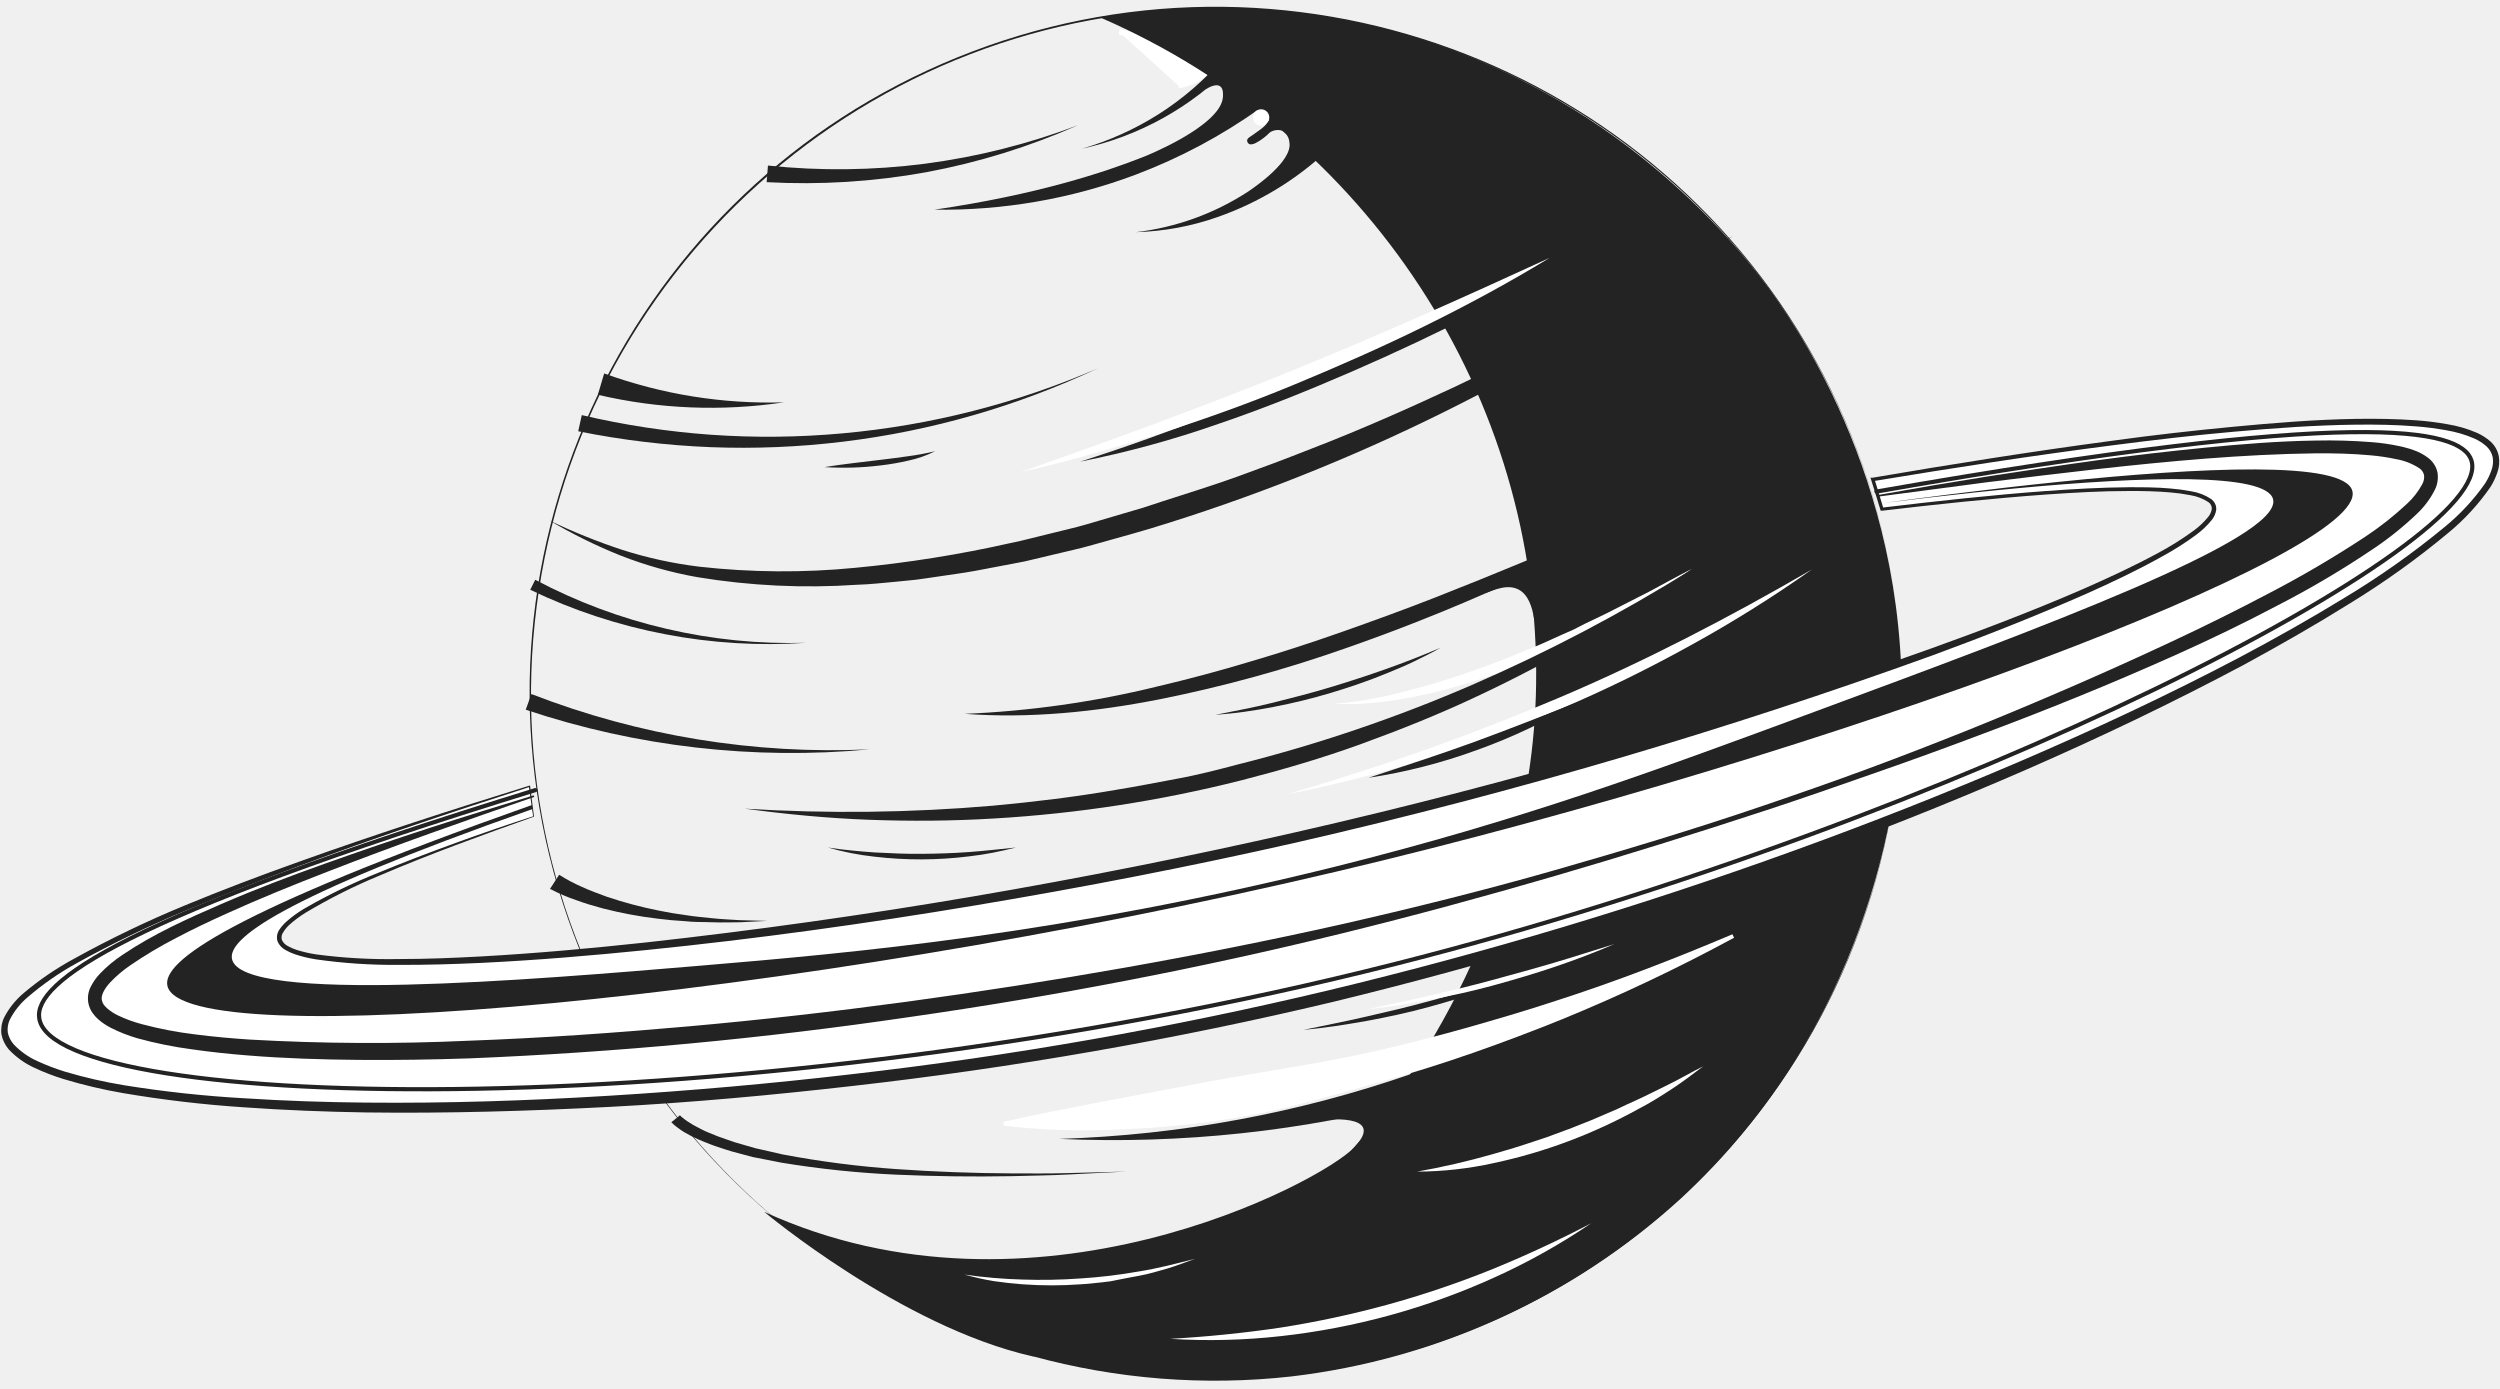
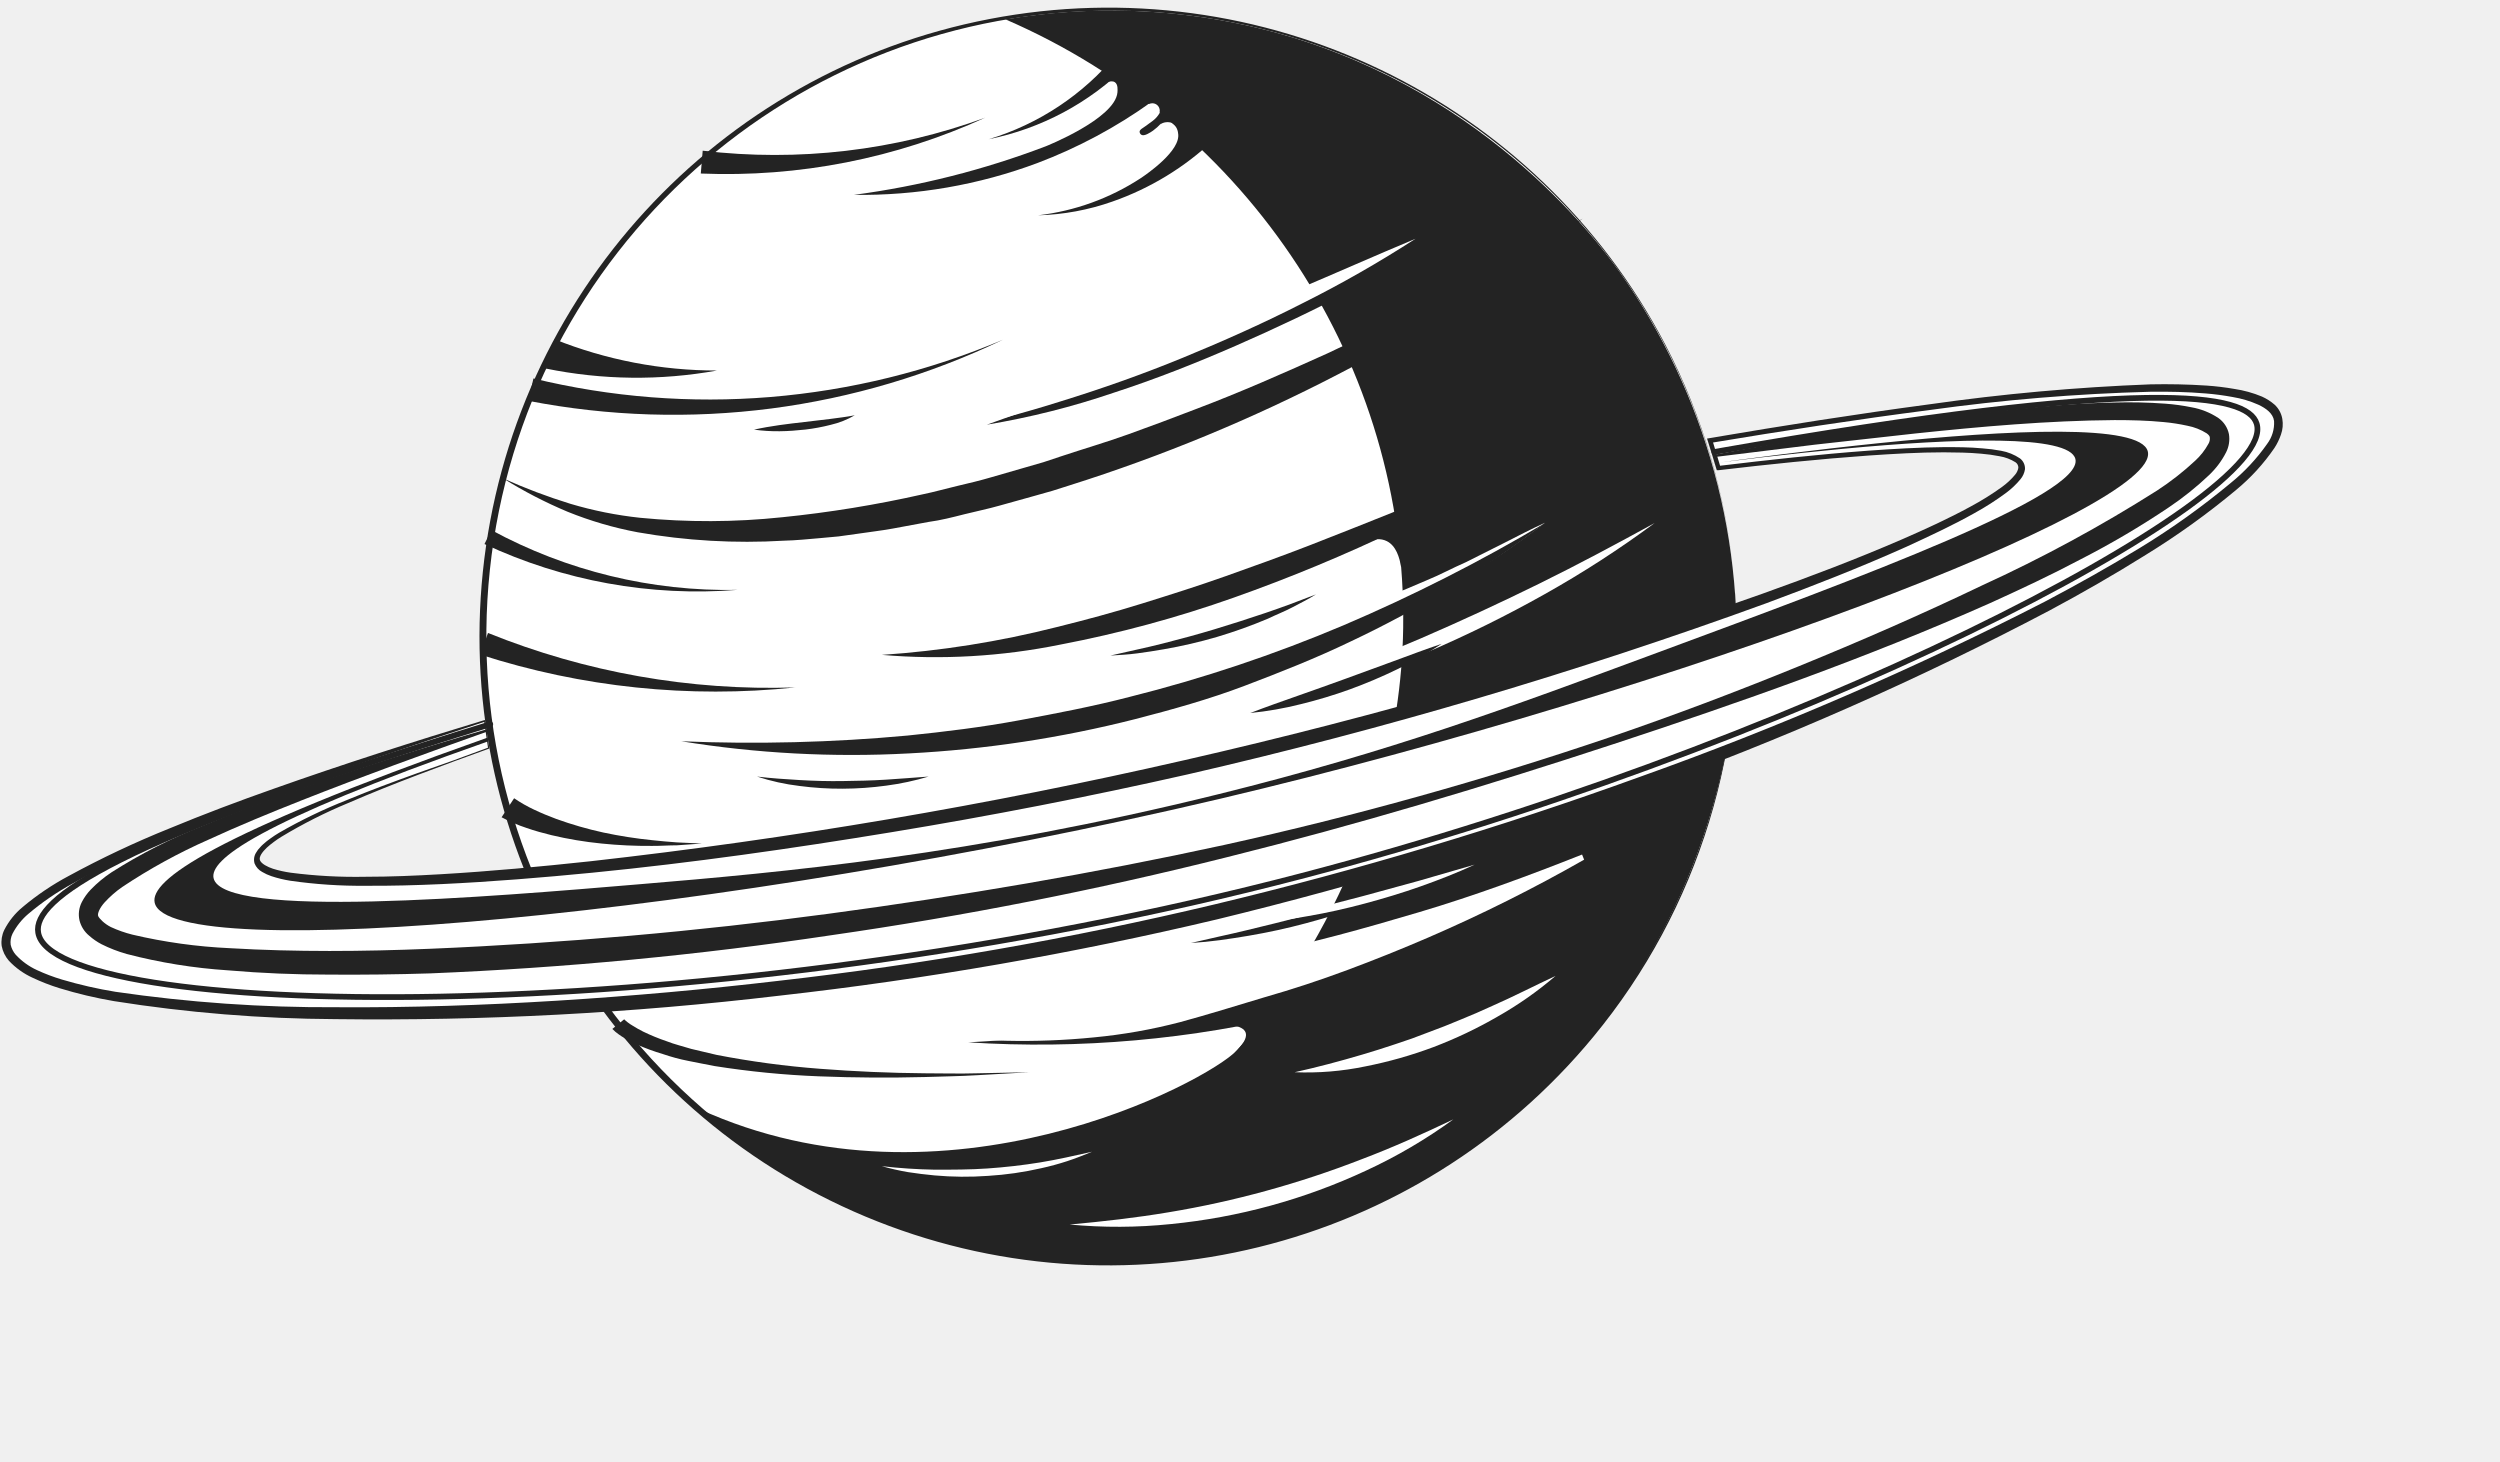
- <svg xmlns="http://www.w3.org/2000/svg" width="450" height="250" viewBox="0 0 450 250">
+ <svg xmlns="http://www.w3.org/2000/svg" width="327.31" height="191.28" viewBox="0 0 327.31 191.28">
  <defs>
-     <style>.cls-1{fill:#232323;}.cls-2,.cls-3{fill:#fff;}.cls-2{stroke:#fff;}.cls-2,.cls-4{stroke-miterlimit:10;}.cls-4{fill:none;stroke:#232323;stroke-linecap:round;stroke-width:0.75px;}</style>
+     <style>.cls-1,.cls-3{fill:#fff;}.cls-2{fill:#232323;}.cls-3{stroke:#fff;}.cls-3,.cls-4{stroke-miterlimit:10;}.cls-4{fill:none;stroke:#232323;stroke-linecap:round;stroke-width:0.75px;}</style>
  </defs>
  <g id="saturn">
-     <path class="cls-1" d="M341.76,113.48a123.46,123.46,0,1,1-13.68-46.25A123.87,123.87,0,0,1,341.76,113.48Zm0,0a123.35,123.35,0,1,0-5,47.94A123.58,123.58,0,0,0,341.76,113.48Z" />
-     <path class="cls-2" d="M201.44,5.74a41.2,41.2,0,0,0,7.8,1.1c6.66.29,10.27-1.66,11.24-.15s-1.3,4.78-3.51,6.55a10.64,10.64,0,0,1-4.85,2.17" />
-     <path class="cls-1" d="M311.9,42.45a340.08,340.08,0,0,1-48.57,30,343.81,343.81,0,0,1-52.94,21.66L207,95.16l-3.45,1-6.9,1.93c-2.29.67-4.64,1.15-7,1.73l-3.49.83-1.74.41-1.76.34-7.06,1.34c-2.35.44-4.73.72-7.09,1.09-1.19.17-2.37.36-3.56.51l-3.57.36c-2.39.22-4.77.49-7.17.56a124.63,124.63,0,0,1-28.68-1.37A72.74,72.74,0,0,1,111.71,100a93,93,0,0,1-12.82-6.32A108.28,108.28,0,0,0,112.08,99a75.47,75.47,0,0,0,13.77,3,134.45,134.45,0,0,0,28.15.2,223.27,223.27,0,0,0,27.89-4.45l1.72-.37,1.72-.42,3.44-.85c2.28-.59,4.59-1.07,6.85-1.74l6.8-2,3.4-1,3.37-1.11c4.49-1.45,9-2.84,13.45-4.44s8.87-3.26,13.27-5c8.83-3.4,17.47-7.23,26-11.21A510.18,510.18,0,0,0,311.9,42.45Z" />
-     <path class="cls-1" d="M108.75,67.22a87,87,0,0,0,32.36,5.2,89.1,89.1,0,0,1-33.5-1.36Z" />
-     <path class="cls-1" d="M138.23,29.8a121.46,121.46,0,0,0,28.26-.33,122.2,122.2,0,0,0,27.58-6.95A122.77,122.77,0,0,1,166.72,31,123.3,123.3,0,0,1,138,32.79Z" />
-     <path class="cls-1" d="M104.72,74.72a148,148,0,0,0,23.33,3.54A147.06,147.06,0,0,0,151.7,78a149.36,149.36,0,0,0,45.88-11.69,150.08,150.08,0,0,1-45.72,13.18,149.36,149.36,0,0,1-23.93,1,150.92,150.92,0,0,1-23.85-2.86Z" />
-     <path class="cls-1" d="M148.4,84.08c3.34-.54,6.67-.89,10-1.3,1.66-.19,3.31-.41,5-.65a47.11,47.11,0,0,0,4.94-.92,19.93,19.93,0,0,1-4.79,1.69,44.9,44.9,0,0,1-5,.87A54.22,54.22,0,0,1,148.4,84.08Z" />
-     <path class="cls-1" d="M221.75,11.77a53.4,53.4,0,0,1-12.48,9.53,54.13,54.13,0,0,1-14.56,5.48,53.63,53.63,0,0,0,14-6.33,52.31,52.31,0,0,0,11.51-10Z" />
-     <path class="cls-1" d="M255.83,198a216.13,216.13,0,0,1-65.15,7,213.51,213.51,0,0,0,63.68-11.81Z" />
-     <path class="cls-1" d="M198,3.13C246.21,24,277.25,71.6,276.5,123.21c-.64,44.55-26.61,76.18-31.09,81.42a131.65,131.65,0,0,1-59.6,39.47,124.31,124.31,0,0,0,46.57,3.67,125.82,125.82,0,0,0,70.13-32c34.08-31.46,38.55-71.37,39.3-79.7,4-44.16-17.17-75.51-22.75-83.26-4.7-6.55-27.69-37.17-70.61-47.84A124.34,124.34,0,0,0,198,3.13Z" />
-     <path class="cls-1" d="M237.83,201.63s12-1.48,5.93,4.9S186,240.32,137.55,218.13c0,0,24.69,20.68,48.26,26,0,0,34.9,0,68.08-43.81C253.89,200.29,247.83,194.7,237.83,201.63Z" />
-     <path class="cls-3" d="M173.62,229.43a91.51,91.51,0,0,0,10.44.89,98.4,98.4,0,0,0,10.45-.2,93,93,0,0,0,10.38-1.24c3.45-.54,6.82-1.43,10.23-2.3-.82.32-1.65.62-2.48.91s-1.65.6-2.5.84c-1.69.48-3.38,1-5.11,1.31s-3.46.65-5.19,1c-.88.13-1.75.2-2.63.3s-1.75.19-2.63.23a71.58,71.58,0,0,1-10.56,0c-1.76-.13-3.5-.33-5.24-.58A52.45,52.45,0,0,1,173.62,229.43Z" />
-     <path class="cls-3" d="M312.14,168.79a318.21,318.21,0,0,1-30.94,14.67q-7.95,3.22-16.07,6.06t-16.4,5.15c-5.52,1.57-11,3.15-16.63,4.53a141.14,141.14,0,0,1-17,3.06q-8.56,1-17.2,1.16a125.88,125.88,0,0,1-17.24-.79l0-.7c5.61-1.3,11.2-2.34,16.77-3.43l16.64-3.16c5.54-1.05,11.07-2,16.63-2.93s11.12-1.9,16.62-3.16,11-2.65,16.42-4.18,10.87-3.13,16.24-4.9c10.79-3.46,21.38-7.56,31.85-12Z" />
-     <path class="cls-3" d="M255.09,210.89a134.58,134.58,0,0,0,13.45-3.1c2.21-.62,4.41-1.27,6.58-2l3.26-1.08,3.22-1.19c1.09-.37,2.14-.83,3.2-1.24s2.14-.84,3.18-1.31l3.16-1.36c1-.47,2.07-1,3.12-1.45,2.09-.94,4.12-2,6.18-3s4.05-2.2,6.13-3.22c-1.84,1.39-3.69,2.8-5.63,4.07s-3.91,2.52-6,3.59a96.19,96.19,0,0,1-12.67,5.84,93.14,93.14,0,0,1-13.38,3.91A64.47,64.47,0,0,1,255.09,210.89Z" />
-     <path class="cls-3" d="M286.41,220.19A115.61,115.61,0,0,1,269,229.94a126.63,126.63,0,0,1-38.42,10.56,114.48,114.48,0,0,1-19.93.49q9.94-.56,19.72-2a176.37,176.37,0,0,0,19.31-4.13,175,175,0,0,0,18.71-6.31Q277.58,224.81,286.41,220.19Z" />
-     <path class="cls-1" d="M122.38,200.76l.35.32a4.17,4.17,0,0,0,.45.36,8.78,8.78,0,0,0,1,.68c.67.46,1.44.8,2.17,1.2s1.54.67,2.31,1,1.6.58,2.39.87a25.4,25.4,0,0,0,2.43.77l2.46.71c1.67.38,3.34.78,5,1.14a175.26,175.26,0,0,0,20.46,2.63q10.31.72,20.67.77c3.45,0,6.9.05,10.35-.06l10.35-.27-10.34.52c-3.45.2-6.91.2-10.36.31q-10.37.19-20.74-.27a175.57,175.57,0,0,1-20.67-2.16c-1.7-.32-3.41-.69-5.11-1L133,207.6c-.84-.22-1.69-.44-2.52-.73s-1.67-.52-2.49-.85-1.65-.63-2.46-1a25.81,25.81,0,0,1-2.39-1.24A13.42,13.42,0,0,1,122,203a7.52,7.52,0,0,1-1.16-1Z" />
-     <path class="cls-1" d="M306.57,86.61a313.65,313.65,0,0,1-31.11,16.53c-10.66,5-21.55,9.45-32.66,13.34a246.87,246.87,0,0,1-34.05,9.39c-11.55,2.27-23.41,3.5-35.13,2.62a175.4,175.4,0,0,0,34.64-4.91q8.52-2,16.9-4.53c5.6-1.64,11.15-3.46,16.65-5.4s11-3.94,16.44-6.07,10.86-4.33,16.26-6.57Q290.68,94.17,306.57,86.61Z" />
-     <path class="cls-1" d="M267.42,106.62c.16.36,3.37-1.79,5.87-.53,1.8.9,2.51,3.21,2.82,5.16l5.13-8.47a17.17,17.17,0,0,0-5.88,0C270.66,103.55,267.25,106.24,267.42,106.62Z" />
-     <path class="cls-3" d="M240.1,126.66a54.92,54.92,0,0,0,8.57-1.21c1.42-.25,2.81-.64,4.21-1l4.17-1.11a156.31,156.31,0,0,0,16.28-5.73c1.33-.55,2.67-1.07,4-1.64l3.94-1.78,2-.88,1.94-1c1.3-.63,2.6-1.26,3.9-1.87l7.73-3.94c2.56-1.36,5.08-2.78,7.67-4.09-2.35,1.7-4.78,3.29-7.18,4.93s-4.95,3-7.49,4.48a142.25,142.25,0,0,1-15.73,7.59,111.38,111.38,0,0,1-16.64,5.39c-1.43.3-2.85.61-4.29.88s-2.87.5-4.33.63A43.86,43.86,0,0,1,240.1,126.66Z" />
-     <path class="cls-1" d="M259.29,116.59c-1.53.9-3.13,1.67-4.72,2.45s-3.25,1.45-4.89,2.13c-3.29,1.35-6.65,2.51-10.06,3.53a104.83,104.83,0,0,1-10.35,2.54c-1.74.35-3.5.62-5.25.88s-3.53.4-5.3.56c3.48-.7,7-1.34,10.39-2.19s6.85-1.73,10.23-2.75,6.73-2.11,10.07-3.29S256,118,259.29,116.59Z" />
-     <path class="cls-1" d="M304.48,102.51c-3,2.22-6.06,4.38-9.2,6.42-1.56,1-3.15,2-4.72,3s-3.19,2-4.8,2.94q-9.69,5.7-19.91,10.48c-6.79,3.21-13.77,6-20.84,8.57s-14.3,4.67-21.58,6.54a238.4,238.4,0,0,1-44.5,6.87c-7.49.45-15,.51-22.5.23s-15-1-22.37-2a301.67,301.67,0,0,0,44.7-.54c7.41-.68,14.8-1.58,22.13-2.85,3.67-.59,7.31-1.32,11-2s7.26-1.6,10.85-2.55a274,274,0,0,0,42.19-14.32A301.5,301.5,0,0,0,304.48,102.51Z" />
-     <path class="cls-3" d="M326.13,102.51a228.17,228.17,0,0,1-21.91,13.7c-7.55,4.18-15.32,8-23.24,11.36s-16,6.41-24.27,9a227.78,227.78,0,0,1-25,6.39q12.39-3.63,24.54-7.87c8.09-2.87,16.09-6,24-9.34s15.65-7,23.3-10.9S318.68,106.83,326.13,102.51Z" />
-     <path class="cls-1" d="M284.1,126.34A101,101,0,0,1,265.87,135a100.8,100.8,0,0,1-19.53,5c6.39-2.11,12.74-4.15,19-6.44S277.84,128.8,284.1,126.34Z" />
-     <path class="cls-1" d="M149,152.55c1.41.21,2.81.4,4.23.53s2.81.28,4.23.36c2.82.15,5.64.28,8.47.25s5.65-.11,8.47-.32,5.63-.53,8.47-.82c-1.38.34-2.77.67-4.17.94s-2.81.49-4.23.65a70.39,70.39,0,0,1-17.08.06A49.61,49.61,0,0,1,149,152.55Z" />
-     <path class="cls-1" d="M217.05,16.08c.12-.09,1.71-1.15,2.57-.55.63.44.53,1.56.5,2C219.66,22.74,206,28.17,206,28.17c-7.18,2.85-19.41,6.89-37.81,9.57a98.81,98.81,0,0,0,36.13-6.26,98.78,98.78,0,0,0,22.52-12l-7.36-8.91Z" />
-     <circle class="cls-3" cx="227" cy="21.14" r="1.47" />
-     <path class="cls-1" d="M228.47,21.57a5.21,5.21,0,0,1-1.4,1.59c-1.18.89-2,1.42-2,1.42-.23.15-.58.38-.59.71a.76.76,0,0,0,.32.6c.6.38,1.75-.42,2.31-.81A10.36,10.36,0,0,0,230,22Z" />
-     <path class="cls-1" d="M96.34,104.36a97.32,97.32,0,0,0,23.59,8.82,97.81,97.81,0,0,0,25.2,2.52,98.43,98.43,0,0,1-25.4-1.54,98.66,98.66,0,0,1-24.29-8Z" />
-     <path class="cls-1" d="M95.65,124.93a149.37,149.37,0,0,0,60.92,9.95,150.85,150.85,0,0,1-61.94-7.13Z" />
-     <path class="cls-1" d="M100.65,157.46a29.85,29.85,0,0,0,4.1,2.18c1.45.67,3,1.23,4.47,1.77a74.87,74.87,0,0,0,9.38,2.5l2.4.45,2.42.36c1.61.27,3.24.39,4.87.57s3.26.23,4.9.34l4.92.13-4.92.25c-1.65,0-3.29.07-4.94,0s-3.3,0-4.94-.2l-2.48-.18-2.46-.27a74.78,74.78,0,0,1-9.8-1.83c-1.61-.43-3.23-.9-4.81-1.49A32.08,32.08,0,0,1,99,160Z" />
-     <path class="cls-1" d="M278.9,173.68c-3.49,1.58-7.07,3-10.69,4.22s-7.3,2.33-11,3.35-7.45,1.82-11.22,2.52c-1.89.33-3.78.65-5.67.93s-3.8.51-5.71.68l5.62-1.16c1.88-.38,3.74-.78,5.6-1.21,3.73-.85,7.44-1.71,11.12-2.72s7.36-2,11-3.12q2.75-.82,5.46-1.72Z" />
-     <path class="cls-3" d="M290.61,169.92c-3.51,1.52-7.09,2.87-10.72,4.1s-7.31,2.31-11,3.33-7.44,1.83-11.2,2.54c-1.89.35-3.77.68-5.66,1s-3.79.55-5.7.74l5.61-1.22q2.81-.58,5.59-1.25c3.72-.87,7.43-1.75,11.11-2.76s7.36-2,11-3.08q2.74-.81,5.48-1.68Z" />
-     <path class="cls-1" d="M289.16,43.45c-7.34,4.48-14.91,8.56-22.56,12.46s-15.43,7.58-23.32,11-15.87,6.64-24,9.4a182.35,182.35,0,0,1-24.88,6.79c8.2-2.59,16.23-5.53,24.21-8.62,2-.8,4-1.6,6-2.37l5.93-2.46c2-.81,4-1.64,5.92-2.48s4-1.66,5.9-2.55l5.89-2.55L254,59.45c3.92-1.73,7.81-3.52,11.71-5.29Z" />
-     <path class="cls-3" d="M278.94,46.41c-7.33,4.47-14.9,8.55-22.6,12.34S240.77,66,232.82,69.29s-16,6.17-24.22,8.8-16.44,5-24.82,6.87c8.09-2.89,16.16-5.74,24.18-8.71,4-1.51,8-3,12-4.55s8-3.1,11.92-4.72c7.94-3.19,15.8-6.56,23.63-10S271.12,50,278.94,46.41Z" />
-     <path class="cls-1" d="M228.58,23.83a2.6,2.6,0,0,1,2.26-.29,2.71,2.71,0,0,1,1.25,2.07c.63,3.36-6.14,8-7.36,8.83a47,47,0,0,1-20.28,7.35,48.11,48.11,0,0,0,14.68-2.71,55.92,55.92,0,0,0,20-12.17l-8.46-8.82Z" />
-     <path class="cls-3" d="M96,147c-39.3,13.49-46.37,19.32-45.78,22.16,2,9.6,95.26,1.37,180.2-17.79,83.23-18.77,170.3-50.72,168-60.23-.73-3-10.81-5.37-59.75.51-.42-1.44-.87-2.9-1.33-4.37-.1-.33-.21-.67-.32-1C424.89,71.42,447,74.91,449.12,81.76c5.32,17.19-108.54,77.17-232,102.49C114.9,205.22,3.62,203,.82,186c-1.11-6.7,14.22-19.15,94.5-44.46Q95.68,144.26,96,147Z" />
-     <path class="cls-1" d="M96.12,147l-7.06,2.53-7,2.58c-4.64,1.75-9.26,3.57-13.81,5.52A101,101,0,0,0,55,164.29a20.35,20.35,0,0,0-2.92,2.18A6.35,6.35,0,0,0,51,167.78a1.6,1.6,0,0,0-.26,1.41,2.31,2.31,0,0,0,1.07,1.1,8.33,8.33,0,0,0,1.61.7,23.17,23.17,0,0,0,3.55.81,99.4,99.4,0,0,0,14.76.83c5,0,9.9-.2,14.84-.47,9.89-.55,19.76-1.45,29.61-2.51q29.55-3.27,58.87-8.27t58.31-11.61q29-6.61,57.55-14.91c19-5.49,38-11.42,56.62-18.11,9.33-3.35,18.59-6.88,27.67-10.83,4.53-2,9-4.07,13.36-6.44a53.25,53.25,0,0,0,6.24-3.92,14,14,0,0,0,2.63-2.46,3,3,0,0,0,.69-1.46,1.38,1.38,0,0,0-.61-1.26,8.33,8.33,0,0,0-3.27-1.25,31.85,31.85,0,0,0-3.64-.5c-2.45-.21-4.93-.26-7.4-.25-4.95,0-9.89.29-14.84.63-9.88.71-19.74,1.76-29.59,2.92l-.25,0-.07-.24c-.56-1.79-1.08-3.59-1.66-5.37l-.11-.34L337,86c14.4-2.46,28.82-4.75,43.3-6.68,7.24-1,14.49-1.82,21.77-2.51S416.66,75.52,424,75.4c3.66-.06,7.32,0,11,.26a53.62,53.62,0,0,1,5.48.69,22.41,22.41,0,0,1,5.37,1.56,9.45,9.45,0,0,1,2.45,1.57,4.79,4.79,0,0,1,1.48,2.63,5.72,5.72,0,0,1-.28,3,12,12,0,0,1-1.24,2.58,40.25,40.25,0,0,1-7.5,8.17,150.2,150.2,0,0,1-17.86,12.8c-6.21,3.88-12.57,7.5-19,11-25.82,13.75-52.79,25.22-80.23,35.27a776.29,776.29,0,0,1-83.89,25.45,724.32,724.32,0,0,1-86.37,15.1c-14.52,1.66-29.08,3-43.68,3.76s-29.22,1.19-43.85,1c-7.31-.12-14.62-.4-21.92-.92a213.6,213.6,0,0,1-21.81-2.56,89.06,89.06,0,0,1-10.74-2.54,39.87,39.87,0,0,1-5.18-2,14.65,14.65,0,0,1-4.64-3.31,5.88,5.88,0,0,1-1.33-2.73,5.45,5.45,0,0,1,.47-3,14.39,14.39,0,0,1,3.55-4.44,53.21,53.21,0,0,1,9.14-6.22A194.09,194.09,0,0,1,33.21,163c6.76-2.8,13.59-5.38,20.47-7.84,13.75-4.93,27.65-9.42,41.6-13.74l.15,0,0,.15Zm-.17-.11-.76-5.36.17.11c-13.9,4.48-27.74,9.13-41.42,14.21-6.83,2.55-13.63,5.19-20.35,8a192.2,192.2,0,0,0-19.67,9.46A52,52,0,0,0,5,179.48a13.23,13.23,0,0,0-3.23,4.05,4.26,4.26,0,0,0-.37,2.33A4.78,4.78,0,0,0,2.48,188a13.45,13.45,0,0,0,4.25,3,39.92,39.92,0,0,0,5,1.91,86.44,86.44,0,0,0,10.59,2.43A209.51,209.51,0,0,0,44,197.69c7.26.47,14.55.71,21.84.78,14.57.14,29.15-.34,43.7-1.23s29.09-2.17,43.57-3.86a723,723,0,0,0,86.1-15.14A778.14,778.14,0,0,0,323,153.08q20.56-7.44,40.68-16.07c13.4-5.76,26.62-11.93,39.51-18.72,6.44-3.41,12.8-7,19-10.8a148.08,148.08,0,0,0,17.78-12.58,39.09,39.09,0,0,0,7.32-7.85,10.92,10.92,0,0,0,1.14-2.33,4.59,4.59,0,0,0,.26-2.41,3.72,3.72,0,0,0-1.15-2,8.45,8.45,0,0,0-2.14-1.38,22,22,0,0,0-5.11-1.5,53.44,53.44,0,0,0-5.38-.69c-3.61-.3-7.25-.35-10.89-.31-7.28.09-14.56.62-21.82,1.26s-14.51,1.5-21.75,2.43c-14.47,1.86-28.9,4.09-43.3,6.48l.25-.4c.57,1.79,1.09,3.59,1.64,5.39l-.33-.22c9.85-1.18,19.71-2.27,29.61-3,4.95-.36,9.91-.64,14.89-.68,2.48,0,5,0,7.46.23a33.73,33.73,0,0,1,3.73.5,8.94,8.94,0,0,1,3.61,1.4,2.37,2.37,0,0,1,.7.83,2.14,2.14,0,0,1,.21,1.11,3.78,3.78,0,0,1-.84,1.87,15.27,15.27,0,0,1-2.77,2.63,53.15,53.15,0,0,1-6.32,4c-4.35,2.43-8.85,4.55-13.38,6.58-9.08,4-18.33,7.65-27.65,11.08a978.54,978.54,0,0,1-114.19,33.62c-19.36,4.41-38.86,8.19-58.44,11.46s-39.24,6-59,8c-9.87,1-19.77,1.83-29.69,2.31-5,.23-9.93.38-14.9.36a99.39,99.39,0,0,1-14.91-1,23.76,23.76,0,0,1-3.68-.89,9.43,9.43,0,0,1-1.78-.8,3.15,3.15,0,0,1-1.42-1.56,2.44,2.44,0,0,1,.36-2.12,7.4,7.4,0,0,1,1.3-1.47,21.15,21.15,0,0,1,3.06-2.23,101.81,101.81,0,0,1,13.42-6.51c4.59-1.9,9.23-3.66,13.89-5.36S91.35,148.42,96,146.92Z" />
-     <path class="cls-1" d="M319.29,93.33c0-.19,87.57-13.25,89.87-3.44,1.65,7.07-42.07,23.25-82.33,38.15-29.58,10.94-52.9,19.57-86.66,28-49,12.14-86.49,15.46-114.19,17.79-30.23,2.54-82.51,6.94-84.22-1.2-.75-3.54,7.85-10.71,54.09-27l-.1-.73c-54.82,19.39-66.57,28.18-65.62,32.54,2.72,12.44,111.79,2.76,210.3-20.52,90.29-21.32,185.74-57.38,183-68.52S319.31,93.52,319.29,93.33Z" />
-     <path class="cls-1" d="M338,89.11q9.76-1.76,19.57-3.32c6.53-1,13.08-2,19.64-2.9s13.13-1.66,19.73-2.31,13.21-1.18,19.87-1.28a99.25,99.25,0,0,1,10,.28,37,37,0,0,1,5.05.72,11.19,11.19,0,0,1,1.27.31,10.48,10.48,0,0,1,1.28.4,9,9,0,0,1,2.51,1.3,4.44,4.44,0,0,1,1.83,2.75,5.14,5.14,0,0,1-.5,3.15,15.45,15.45,0,0,1-3.23,4.3,58.53,58.53,0,0,1-7.92,6.34A168.58,168.58,0,0,1,409.92,109c-5.88,3.11-11.87,6-17.9,8.71-12.09,5.44-24.38,10.4-36.77,15q-9.3,3.5-18.68,6.75c-6.24,2.2-12.49,4.36-18.78,6.43-25.14,8.25-50.52,15.8-76.23,22.12s-51.76,11.32-78,15.08a756.37,756.37,0,0,1-79.12,7.42c-6.63.22-13.26.33-19.9.27s-13.28-.26-19.92-.8c-3.32-.26-6.63-.61-10-1.09a72.93,72.93,0,0,1-9.89-2A27.36,27.36,0,0,1,19.94,185a11.12,11.12,0,0,1-2.3-1.56,7,7,0,0,1-1-1.13,4.9,4.9,0,0,1-.69-1.54,4.63,4.63,0,0,1,.42-3.23,9.83,9.83,0,0,1,1.64-2.3,23.5,23.5,0,0,1,4-3.34c5.63-3.81,11.72-6.53,17.81-9.17s12.3-5,18.52-7.22,12.5-4.37,18.79-6.42,12.61-4,18.94-5.93l.09.29c-12.5,4.3-25,8.7-37.28,13.48-6.16,2.39-12.28,4.87-18.27,7.59-3,1.36-6,2.78-8.87,4.3a75.34,75.34,0,0,0-8.38,5,21.64,21.64,0,0,0-3.56,3.05c-1,1.09-1.75,2.41-1.43,3.3a2.06,2.06,0,0,0,.12.35c.08.12.14.24.21.36a5.13,5.13,0,0,0,.65.68,8.84,8.84,0,0,0,1.81,1.18,24.56,24.56,0,0,0,4.41,1.62,69.89,69.89,0,0,0,9.54,1.83c3.24.42,6.51.71,9.78.93a385.23,385.23,0,0,0,39.49.21c13.18-.48,26.35-1.41,39.5-2.58s26.26-2.67,39.35-4.44c26.16-3.57,52.21-8.11,78-13.88,12.88-2.93,25.71-6.11,38.42-9.74S305,149.25,317.46,145c6.26-2.13,12.5-4.31,18.7-6.6s12.35-4.69,18.48-7.14C366.9,126.3,379,121.07,391,115.44q9-4.2,17.7-8.8a193.71,193.71,0,0,0,17-10,57.37,57.37,0,0,0,7.6-6A13.36,13.36,0,0,0,436,87.16a2.64,2.64,0,0,0,.33-1.64,2,2,0,0,0-.87-1.25,11.09,11.09,0,0,0-4.09-1.61,37,37,0,0,0-4.75-.71c-3.23-.3-6.51-.37-9.79-.35-13.14.17-26.32,1.4-39.44,2.85-6.56.76-13.13,1.52-19.69,2.35L338,89.4Z" />
-     <path class="cls-4" d="M96.36,142.22C22.11,165.1,6,176.83,7.07,183.34c2.76,17.08,126.85,19.86,244.07-9.83,101.37-25.68,198.31-75.82,193.72-90.62C443,77,424.27,73.33,337.77,88.48" />
+     <circle class="cls-1" cx="145.37" cy="83.37" r="81.98" />
+     <path class="cls-2" d="M227,75.76a81.93,81.93,0,0,1-18.41,60A82.33,82.33,0,1,1,218,45.06,82.1,82.1,0,0,1,227,75.76Zm0,0a81.83,81.83,0,1,0-3.36,31.8A81.86,81.86,0,0,0,227,75.76Z" />
+     <path class="cls-3" d="M133.9,4.27a27.43,27.43,0,0,0,5.18.73c4.42.19,6.81-1.1,7.46-.1s-.87,3.17-2.33,4.35A7.09,7.09,0,0,1,141,10.69" />
+     <path class="cls-2" d="M207.19,28.63A208.41,208.41,0,0,1,175.2,49a220.11,220.11,0,0,1-35.15,14.54l-2.27.72-2.3.65-4.59,1.28c-1.53.44-3.1.75-4.64,1.14s-3.08.79-4.66,1l-4.7.87c-1.57.29-3.16.46-4.73.7-.79.11-1.58.23-2.37.33l-2.39.22c-1.59.14-3.18.3-4.78.34a82.25,82.25,0,0,1-19.12-1.1A48.08,48.08,0,0,1,74.31,67a59.1,59.1,0,0,1-8.44-4.37,75.73,75.73,0,0,0,8.81,3.33,50.82,50.82,0,0,0,9.12,1.83,91.76,91.76,0,0,0,18.6-.07,153.47,153.47,0,0,0,18.4-3c1.52-.31,3-.74,4.54-1.1s3-.71,4.53-1.16l4.5-1.3,2.25-.65,2.22-.74c3-1,6-1.87,8.91-2.92s5.87-2.15,8.79-3.28c5.85-2.21,11.58-4.74,17.29-7.32C185.22,40.94,196.29,35,207.19,28.63Z" />
+     <path class="cls-2" d="M72.6,44.42a57.08,57.08,0,0,0,21.28,4.09,59.18,59.18,0,0,1-22.42-.26Z" />
+     <path class="cls-2" d="M92,19.73a80.08,80.08,0,0,0,37-4.33,81.49,81.49,0,0,1-37.25,7.32Z" />
+     <path class="cls-2" d="M69.84,49.55a97.47,97.47,0,0,0,31,2.43,98.91,98.91,0,0,0,30.46-7.5,99.92,99.92,0,0,1-30.3,9,99.8,99.8,0,0,1-31.83-1Z" />
+     <path class="cls-2" d="M98.72,56.25c2.2-.49,4.41-.75,6.6-1l3.29-.39c1.1-.15,2.19-.27,3.3-.49a11.27,11.27,0,0,1-3.15,1.25,25.19,25.19,0,0,1-3.32.62c-1.12.12-2.23.21-3.36.22A22.26,22.26,0,0,1,98.72,56.25Z" />
+     <path class="cls-2" d="M147.63,8.5a35.8,35.8,0,0,1-18.19,9.73A34.74,34.74,0,0,0,146.15,7.15Z" />
+     <path class="cls-2" d="M170.24,132.61a143.37,143.37,0,0,1-43.47,3.86,141,141,0,0,0,42-8.64Z" />
+     <path class="cls-2" d="M131.65,2.54c32,13.84,52.55,45.43,52.06,79.67-.43,29.56-17.66,50.54-20.63,54a87.37,87.37,0,0,1-39.54,26.18,82.57,82.57,0,0,0,30.89,2.44A83.57,83.57,0,0,0,201,143.63c22.62-20.87,25.58-47.35,26.08-52.88a83.2,83.2,0,0,0-15.1-55.24c-3.12-4.35-18.37-24.67-46.85-31.74A82.4,82.4,0,0,0,131.65,2.54Z" />
+     <path class="cls-2" d="M158.05,134.24s8-1,3.93,3.25-38.3,22.42-70.47,7.69c0,0,16.39,13.73,32,17.23,0,0,23.15,0,45.16-29.06C168.7,133.35,164.69,129.64,158.05,134.24Z" />
+     <path class="cls-1" d="M115.45,152.68q3.47.4,6.93.46c2.31,0,4.62,0,6.92-.16s4.59-.42,6.87-.79,4.53-.89,6.81-1.4c-1.08.44-2.17.88-3.28,1.24s-2.24.67-3.39.92a42.67,42.67,0,0,1-6.95,1,43.29,43.29,0,0,1-7-.06c-1.17-.11-2.33-.25-3.48-.43A32.49,32.49,0,0,1,115.45,152.68Z" />
+     <path class="cls-1" d="M207.4,112.55A206.93,206.93,0,0,1,187,122.74Q181.77,125,176.4,127t-10.89,3.58c-3.66,1.1-7.32,2.24-11,3.24a71,71,0,0,1-11.3,2,94,94,0,0,1-11.51.44A65.25,65.25,0,0,1,120.15,135l0-.7c3.7-1.2,7.39-2.1,11-3s7.31-1.67,11-2.44,7.29-1.4,11-1.92,7.38-1.09,11-1.87,7.28-1.65,10.89-2.6,7.23-2,10.81-3.06c7.19-2.14,14.25-4.74,21.28-7.53Z" />
+     <path class="cls-1" d="M169.5,140.38c3-.66,5.95-1.45,8.86-2.31,1.46-.44,2.91-.88,4.34-1.37l2.15-.73,2.12-.8c1.42-.52,2.83-1.07,4.22-1.66l2.1-.88,2.08-.93c2.78-1.22,5.48-2.62,8.29-3.93a47.59,47.59,0,0,1-7.58,5.32,57.6,57.6,0,0,1-8.41,4,56.44,56.44,0,0,1-8.93,2.53A37.75,37.75,0,0,1,169.5,140.38Z" />
+     <path class="cls-1" d="M190.28,146.55a67.39,67.39,0,0,1-11.43,6.71,78.6,78.6,0,0,1-25.56,7,67.44,67.44,0,0,1-13.25.06c4.39-.4,8.74-.89,13-1.61a125,125,0,0,0,12.76-2.81,126.69,126.69,0,0,0,12.4-4.1C182.31,150.25,186.3,148.45,190.28,146.55Z" />
+     <path class="cls-2" d="M81.72,133.45l.18.17c.07.07.19.15.28.23a5.1,5.1,0,0,0,.64.43,15.82,15.82,0,0,0,1.4.79,26.86,26.86,0,0,0,3.08,1.26c1,.4,2.14.66,3.22,1l3.3.78a117.48,117.48,0,0,0,13.54,1.82q6.83.53,13.7.59c2.29,0,4.58.07,6.87,0l6.87-.14-6.87.39c-2.28.14-4.58.16-6.87.24q-6.87.18-13.77-.09a116.14,116.14,0,0,1-13.75-1.35c-1.14-.21-2.27-.45-3.41-.67s-2.27-.53-3.38-.91a28.41,28.41,0,0,1-3.33-1.22,16.64,16.64,0,0,1-1.62-.84,7.12,7.12,0,0,1-.8-.51,5.18,5.18,0,0,1-.83-.71Z" />
+     <path class="cls-2" d="M203.66,57.93a181.54,181.54,0,0,1-20.49,11.32,216.89,216.89,0,0,1-21.66,9,155.18,155.18,0,0,1-22.67,6.14,82.09,82.09,0,0,1-23.39,1.35,127.51,127.51,0,0,0,22.9-3.64c3.75-.93,7.47-1.93,11.16-3.08s7.37-2.31,11-3.6,7.28-2.6,10.89-4,7.21-2.84,10.81-4.28Q193,62.7,203.66,57.93Z" />
+     <path class="cls-2" d="M177.68,71.2c.11.24,2.24-1.18,3.89-.35,1.2.6,1.67,2.13,1.87,3.42l3.41-5.61a11.29,11.29,0,0,0-3.9,0C179.83,69.17,177.57,71,177.68,71.2Z" />
+     <path class="cls-1" d="M159.55,84.5a41.31,41.31,0,0,0,5.66-1c1.87-.4,3.7-.93,5.53-1.45,3.64-1.1,7.22-2.42,10.74-3.86l2.64-1.08L186.73,76c1.77-.72,3.45-1.64,5.2-2.4L197.1,71c1.7-.87,3.41-1.75,5.17-2.56-1.52,1.18-3.1,2.3-4.68,3.41S194.34,74,192.66,75a87.6,87.6,0,0,1-10.43,5.12,68.16,68.16,0,0,1-11.1,3.51c-1,.19-1.91.39-2.87.55s-1.92.29-2.89.37A26.34,26.34,0,0,1,159.55,84.5Z" />
+     <path class="cls-2" d="M172.29,77.82c-1,.63-2.06,1.15-3.1,1.7S167,80.51,166,81a63.84,63.84,0,0,1-6.67,2.39A62.76,62.76,0,0,1,152.4,85c-1.16.21-2.33.38-3.5.54s-2.35.22-3.53.29c2.3-.54,4.6-1,6.87-1.58s4.52-1.18,6.76-1.86,4.47-1.39,6.68-2.14S170.1,78.68,172.29,77.82Z" />
+     <path class="cls-2" d="M202.27,68.48A139.57,139.57,0,0,1,176.8,84c-4.5,2.17-9.14,4-13.83,5.78s-9.51,3.12-14.35,4.37A152.2,152.2,0,0,1,119,98.64a139.41,139.41,0,0,1-29.8-1.59,221.65,221.65,0,0,0,29.63-.75c4.9-.5,9.79-1.1,14.63-2s9.67-1.82,14.43-3.06a190.73,190.73,0,0,0,28-9.37A222.32,222.32,0,0,0,202.27,68.48Z" />
+     <path class="cls-1" d="M216.63,68.48a135.27,135.27,0,0,1-14.41,9.32,160.81,160.81,0,0,1-15.41,7.61,159.87,159.87,0,0,1-16.15,5.9,133.28,133.28,0,0,1-16.69,4q8.17-2.59,16.2-5.48c5.34-1.94,10.64-4,15.85-6.25s10.37-4.64,15.47-7.15S211.62,71.23,216.63,68.48Z" />
+     <path class="cls-2" d="M188.75,84.29a46.72,46.72,0,0,1-5.83,3.34,65.78,65.78,0,0,1-6.18,2.62,62.59,62.59,0,0,1-6.43,1.94,44.72,44.72,0,0,1-6.62,1.16c2.1-.81,4.19-1.54,6.29-2.28s4.17-1.47,6.25-2.23,4.15-1.52,6.23-2.28S186.62,85,188.75,84.29Z" />
+     <path class="cls-2" d="M99.11,101.67c1.88.23,3.75.35,5.62.46s3.74.16,5.61.13,3.73-.06,5.6-.18,3.74-.27,5.64-.41a35.28,35.28,0,0,1-5.56,1.19,43.14,43.14,0,0,1-5.68.4,41.46,41.46,0,0,1-5.68-.36A28.53,28.53,0,0,1,99.11,101.67Z" />
+     <path class="cls-2" d="M144.26,11.13c.08-.05,1.13-.76,1.71-.36.42.29.35,1,.33,1.33-.31,3.45-9.4,7.06-9.4,7.06a111.9,111.9,0,0,1-25.09,6.35,65.9,65.9,0,0,0,24-4.16,65.34,65.34,0,0,0,14.94-8l-4.88-5.91Z" />
+     <circle class="cls-1" cx="150.87" cy="14.49" r="0.97" />
+     <path class="cls-2" d="M151.84,14.77a3.39,3.39,0,0,1-.93,1.06c-.78.59-1.31.94-1.31.94-.15.1-.39.25-.4.48a.51.51,0,0,0,.22.39c.39.25,1.16-.28,1.53-.53A6.87,6.87,0,0,0,152.86,15Z" />
+     <path class="cls-2" d="M64.33,69.4a64.86,64.86,0,0,0,32.21,7.83,65.83,65.83,0,0,1-33.11-6Z" />
+     <path class="cls-2" d="M63.89,82.87A98.66,98.66,0,0,0,104.13,90,100.33,100.33,0,0,1,62.87,85.7Z" />
+     <path class="cls-2" d="M67.31,104.51A18.66,18.66,0,0,0,69.92,106c.94.45,1.92.85,2.91,1.22A48.91,48.91,0,0,0,79,109a59.48,59.48,0,0,0,6.39,1c1.08.13,2.16.2,3.24.29l3.27.15-3.27.23c-1.09,0-2.19.09-3.28.08a60.68,60.68,0,0,1-6.59-.31,49.5,49.5,0,0,1-6.57-1.1c-1.09-.27-2.17-.56-3.25-.94A20.6,20.6,0,0,1,65.67,107Z" />
+     <path class="cls-2" d="M185.3,115.7a72.07,72.07,0,0,1-7.05,2.91c-2.39.88-4.84,1.61-7.29,2.27s-5,1.21-7.47,1.63c-1.25.21-2.51.41-3.77.58s-2.53.29-3.8.37l3.72-.85c1.23-.27,2.47-.55,3.7-.85,2.46-.6,4.92-1.19,7.36-1.84s4.88-1.34,7.31-2S182.86,116.42,185.3,115.7Z" />
+     <path class="cls-1" d="M193.07,113.2c-2.31,1.08-4.68,2-7.08,2.85s-4.83,1.58-7.29,2.24-4.94,1.22-7.45,1.65c-1.25.22-2.51.43-3.77.61s-2.52.32-3.79.41l7.4-1.77c2.46-.61,4.91-1.21,7.35-1.87s4.88-1.32,7.32-2Z" />
+     <path class="cls-2" d="M192.1,29.29c-4.78,3.13-9.77,5.92-14.82,8.57s-10.21,5.1-15.45,7.39-10.55,4.39-16,6.16a104.9,104.9,0,0,1-16.63,4.19c5.4-1.88,10.69-3.92,15.95-6,1.31-.55,2.62-1.09,3.94-1.61L153,46.31c2.62-1.08,5.22-2.21,7.82-3.35l3.91-1.69,3.89-1.72,7.79-3.44C181.63,33.8,186.83,31.5,192.1,29.29Z" />
+     <path class="cls-1" d="M185.32,31.26a153.47,153.47,0,0,1-14.86,8.48c-5.08,2.59-10.3,4.92-15.58,7.09s-10.66,4.07-16.11,5.75a152.63,152.63,0,0,1-16.58,4.25c5.32-2.08,10.64-4.06,15.94-6.09l7.92-3.08c2.64-1,5.28-2.07,7.9-3.15,5.26-2.1,10.47-4.32,15.69-6.53S180.06,33.46,185.32,31.26Z" />
+     <path class="cls-2" d="M151.91,16.27a1.76,1.76,0,0,1,1.5-.19,1.79,1.79,0,0,1,.83,1.37c.42,2.24-4.07,5.33-4.88,5.87a31.11,31.11,0,0,1-13.46,4.87,31.73,31.73,0,0,0,9.74-1.8,37,37,0,0,0,13.26-8.08l-5.61-5.85Z" />
+     <path class="cls-1" d="M64,98c-26.07,9-30.77,12.82-30.37,14.7,1.32,6.37,63.2.91,119.55-11.8,55.22-12.46,113-33.65,111.48-40-.48-2-7.17-3.57-39.65.34-.28-1-.57-1.93-.88-2.9l-.21-.67c58.27-9.84,72.93-7.53,74.34-3,3.53,11.41-72,51.2-153.93,68C76.49,136.62,2.66,135.11.8,123.87c-.73-4.45,9.44-12.71,62.7-29.5C63.66,95.57,63.81,96.77,64,98Z" />
+     <path class="cls-2" d="M64.06,98l-4.7,1.71-4.62,1.73c-3.07,1.17-6.13,2.38-9.14,3.69a65.18,65.18,0,0,0-8.75,4.42,11.7,11.7,0,0,0-1,.68,11.13,11.13,0,0,0-.92.75c-.54.51-1.08,1.2-.89,1.66s1,.87,1.7,1.1a14.86,14.86,0,0,0,2.33.52,66.15,66.15,0,0,0,9.77.53c3.28,0,6.56-.14,9.83-.33,6.56-.38,13.1-1,19.63-1.7A694.6,694.6,0,0,0,155,99.54q19.22-4.38,38.17-9.87c12.64-3.62,25.2-7.52,37.58-11.94,6.18-2.21,12.33-4.54,18.35-7.15,3-1.31,6-2.68,8.86-4.24a36.37,36.37,0,0,0,4.14-2.58,9.38,9.38,0,0,0,1.72-1.6,1.89,1.89,0,0,0,.43-.91.84.84,0,0,0-.36-.72,5.66,5.66,0,0,0-2.11-.8,21.31,21.31,0,0,0-2.4-.33c-1.62-.15-3.26-.17-4.9-.18-3.27,0-6.55.2-9.83.42-6.56.47-13.1,1.15-19.63,1.92l-.25,0-.08-.25c-.36-1.18-.71-2.37-1.09-3.56l-.11-.33.35-.06c9.55-1.63,19.13-3.14,28.73-4.42a281,281,0,0,1,29-2.62c2.43-.05,4.87,0,7.31.16a34.61,34.61,0,0,1,3.65.44,15.15,15.15,0,0,1,3.61,1,6.67,6.67,0,0,1,1.67,1.07,3.3,3.3,0,0,1,1,1.85,4.05,4.05,0,0,1-.18,2.06,7.88,7.88,0,0,1-.85,1.75,26.7,26.7,0,0,1-5,5.48,100.91,100.91,0,0,1-11.87,8.53c-4.12,2.58-8.34,5-12.62,7.29a418.54,418.54,0,0,1-53.24,23.48,514,514,0,0,1-55.68,16.93,480.16,480.16,0,0,1-57.34,10,446.09,446.09,0,0,1-58.12,3.07,191.39,191.39,0,0,1-29-2.36,57.55,57.55,0,0,1-7.15-1.7,26.75,26.75,0,0,1-3.47-1.35,9.84,9.84,0,0,1-3.14-2.25,4.12,4.12,0,0,1-.93-1.92,3.72,3.72,0,0,1,.34-2.1,9.46,9.46,0,0,1,2.41-3A34.87,34.87,0,0,1,9,114.68a125.76,125.76,0,0,1,13.19-6.22c4.49-1.86,9-3.56,13.6-5.18,9.13-3.24,18.37-6.19,27.63-9l.15,0,0,.15Zm-.17-.11-.52-3.53.17.11c-9.21,3-18.39,6.11-27.45,9.51S18,110.92,9.58,115.64a34.29,34.29,0,0,0-5.86,4,8.57,8.57,0,0,0-2.09,2.62,2.55,2.55,0,0,0-.23,1.44,3,3,0,0,0,.66,1.3A8.75,8.75,0,0,0,4.82,127a24.65,24.65,0,0,0,3.3,1.25,56.82,56.82,0,0,0,7,1.6A192.63,192.63,0,0,0,44,131.87c9.67.07,19.33-.26,29-.86s19.28-1.46,28.88-2.59a479,479,0,0,0,57.08-10,514.41,514.41,0,0,0,55.54-16.64,438.52,438.52,0,0,0,53.2-23c4.27-2.25,8.48-4.61,12.6-7.13A99.48,99.48,0,0,0,292,63.28a25.25,25.25,0,0,0,4.82-5.16,4.54,4.54,0,0,0,.91-3c-.13-1-1.06-1.67-2.07-2.14a13.81,13.81,0,0,0-3.35-1,34.44,34.44,0,0,0-3.55-.47c-2.38-.2-4.8-.25-7.21-.22a259.26,259.26,0,0,0-28.89,2.39c-9.6,1.24-19.17,2.72-28.73,4.31l.25-.39c.37,1.19.72,2.38,1.08,3.58L225,61c6.53-.79,13.08-1.51,19.65-2,3.29-.23,6.58-.43,9.88-.46,1.65,0,3.31,0,5,.16a21.31,21.31,0,0,1,2.48.32,6.45,6.45,0,0,1,2.46,1,1.67,1.67,0,0,1,.65,1.41,2.69,2.69,0,0,1-.59,1.31,10.69,10.69,0,0,1-1.86,1.77,36.45,36.45,0,0,1-4.2,2.69c-2.89,1.62-5.88,3-8.89,4.39-6,2.69-12.16,5.1-18.33,7.39a640.39,640.39,0,0,1-75.77,22.41q-19.28,4.36-38.79,7.57c-13,2.14-26,4-39.16,5.3-6.56.64-13.13,1.18-19.72,1.49-3.29.15-6.59.24-9.89.22a64.84,64.84,0,0,1-9.92-.66,15.59,15.59,0,0,1-2.47-.6,6.13,6.13,0,0,1-1.2-.55,2.19,2.19,0,0,1-1-1.11,1.73,1.73,0,0,1,.26-1.51,2.35,2.35,0,0,1,.42-.55,4.09,4.09,0,0,1,.46-.47,9.48,9.48,0,0,1,1-.79c.34-.24.69-.48,1.05-.69a67.27,67.27,0,0,1,8.93-4.31c3-1.25,6.13-2.4,9.23-3.52l4.65-1.64Z" />
+     <path class="cls-2" d="M212.1,62.39c0-.13,58.09-8.8,59.62-2.29,1.1,4.69-27.91,15.43-54.62,25.31-19.63,7.27-35.1,13-57.5,18.55-32.49,8.05-57.38,10.26-75.76,11.8-20.05,1.69-54.74,4.6-55.88-.8-.49-2.34,5.21-7.1,35.89-17.88l-.07-.49c-36.36,12.87-44.16,18.7-43.53,21.59,1.8,8.25,74.16,1.83,139.53-13.61C219.68,90.42,283,66.5,281.2,59.11S212.11,62.51,212.1,62.39Z" />
+     <path class="cls-2" d="M224.49,59.53q6.47-1.23,13-2.31c4.34-.73,8.67-1.44,13-2s8.71-1.15,13.09-1.61,8.78-.83,13.21-.91a65.34,65.34,0,0,1,6.7.15,27.1,27.1,0,0,1,3.41.47,9.28,9.28,0,0,1,3.54,1.41,3.41,3.41,0,0,1,1.38,2.1,3.89,3.89,0,0,1-.36,2.37,10.94,10.94,0,0,1-2.24,3,40,40,0,0,1-5.32,4.26,113.12,113.12,0,0,1-11.46,6.75c-3.9,2.07-7.9,3.94-11.91,5.76-16.1,7.16-32.7,13-49.37,18.48S177.63,108,160.59,112.24a510.81,510.81,0,0,1-51.74,10.2,488.9,488.9,0,0,1-52.54,5q-6.6.21-13.22.16c-4.41,0-8.83-.18-13.25-.56a70.75,70.75,0,0,1-13.25-2.14,18.7,18.7,0,0,1-3.3-1.28,8,8,0,0,1-1.61-1.11,3.78,3.78,0,0,1-1.27-2,3.54,3.54,0,0,1,.31-2.42,7,7,0,0,1,1.16-1.62,16.28,16.28,0,0,1,2.73-2.27,70.61,70.61,0,0,1,11.9-6.07c4.07-1.71,8.2-3.25,12.34-4.72s8.32-2.85,12.5-4.18,8.39-2.6,12.61-3.82l.09.28c-8.27,2.94-16.52,5.92-24.67,9.14-4.07,1.61-8.12,3.28-12.08,5.1A75,75,0,0,0,16,116.13a13.9,13.9,0,0,0-2.29,2c-.64.7-1,1.5-.85,1.82s.81,1,1.65,1.42a15.87,15.87,0,0,0,2.84,1,69.45,69.45,0,0,0,12.74,1.77c8.67.51,17.42.44,26.15.08s17.45-.94,26.17-1.7,17.42-1.73,26.09-2.89c17.35-2.33,34.63-5.27,51.75-9A475.59,475.59,0,0,0,210.84,96.5c8.29-2.83,16.5-5.94,24.61-9.25s16.14-6.81,24-10.58A191.53,191.53,0,0,0,282.4,64.23a36.62,36.62,0,0,0,5-3.91,8.55,8.55,0,0,0,1.74-2.22,1.32,1.32,0,0,0,.18-.81c0-.16-.11-.33-.4-.55a7.28,7.28,0,0,0-2.54-1,25.22,25.22,0,0,0-3.09-.48c-2.12-.21-4.29-.26-6.45-.26-8.69.07-17.44.84-26.14,1.76L237.6,58.22l-13.06,1.61Z" />
+     <path class="cls-4" d="M64.19,94.82C14.93,110,4.26,117.78,5,122.1c1.83,11.34,84.16,13.18,161.93-6.52,67.26-17,131.57-50.3,128.52-60.12-1.2-3.88-13.65-6.35-71,3.71" />
  </g>
</svg>
